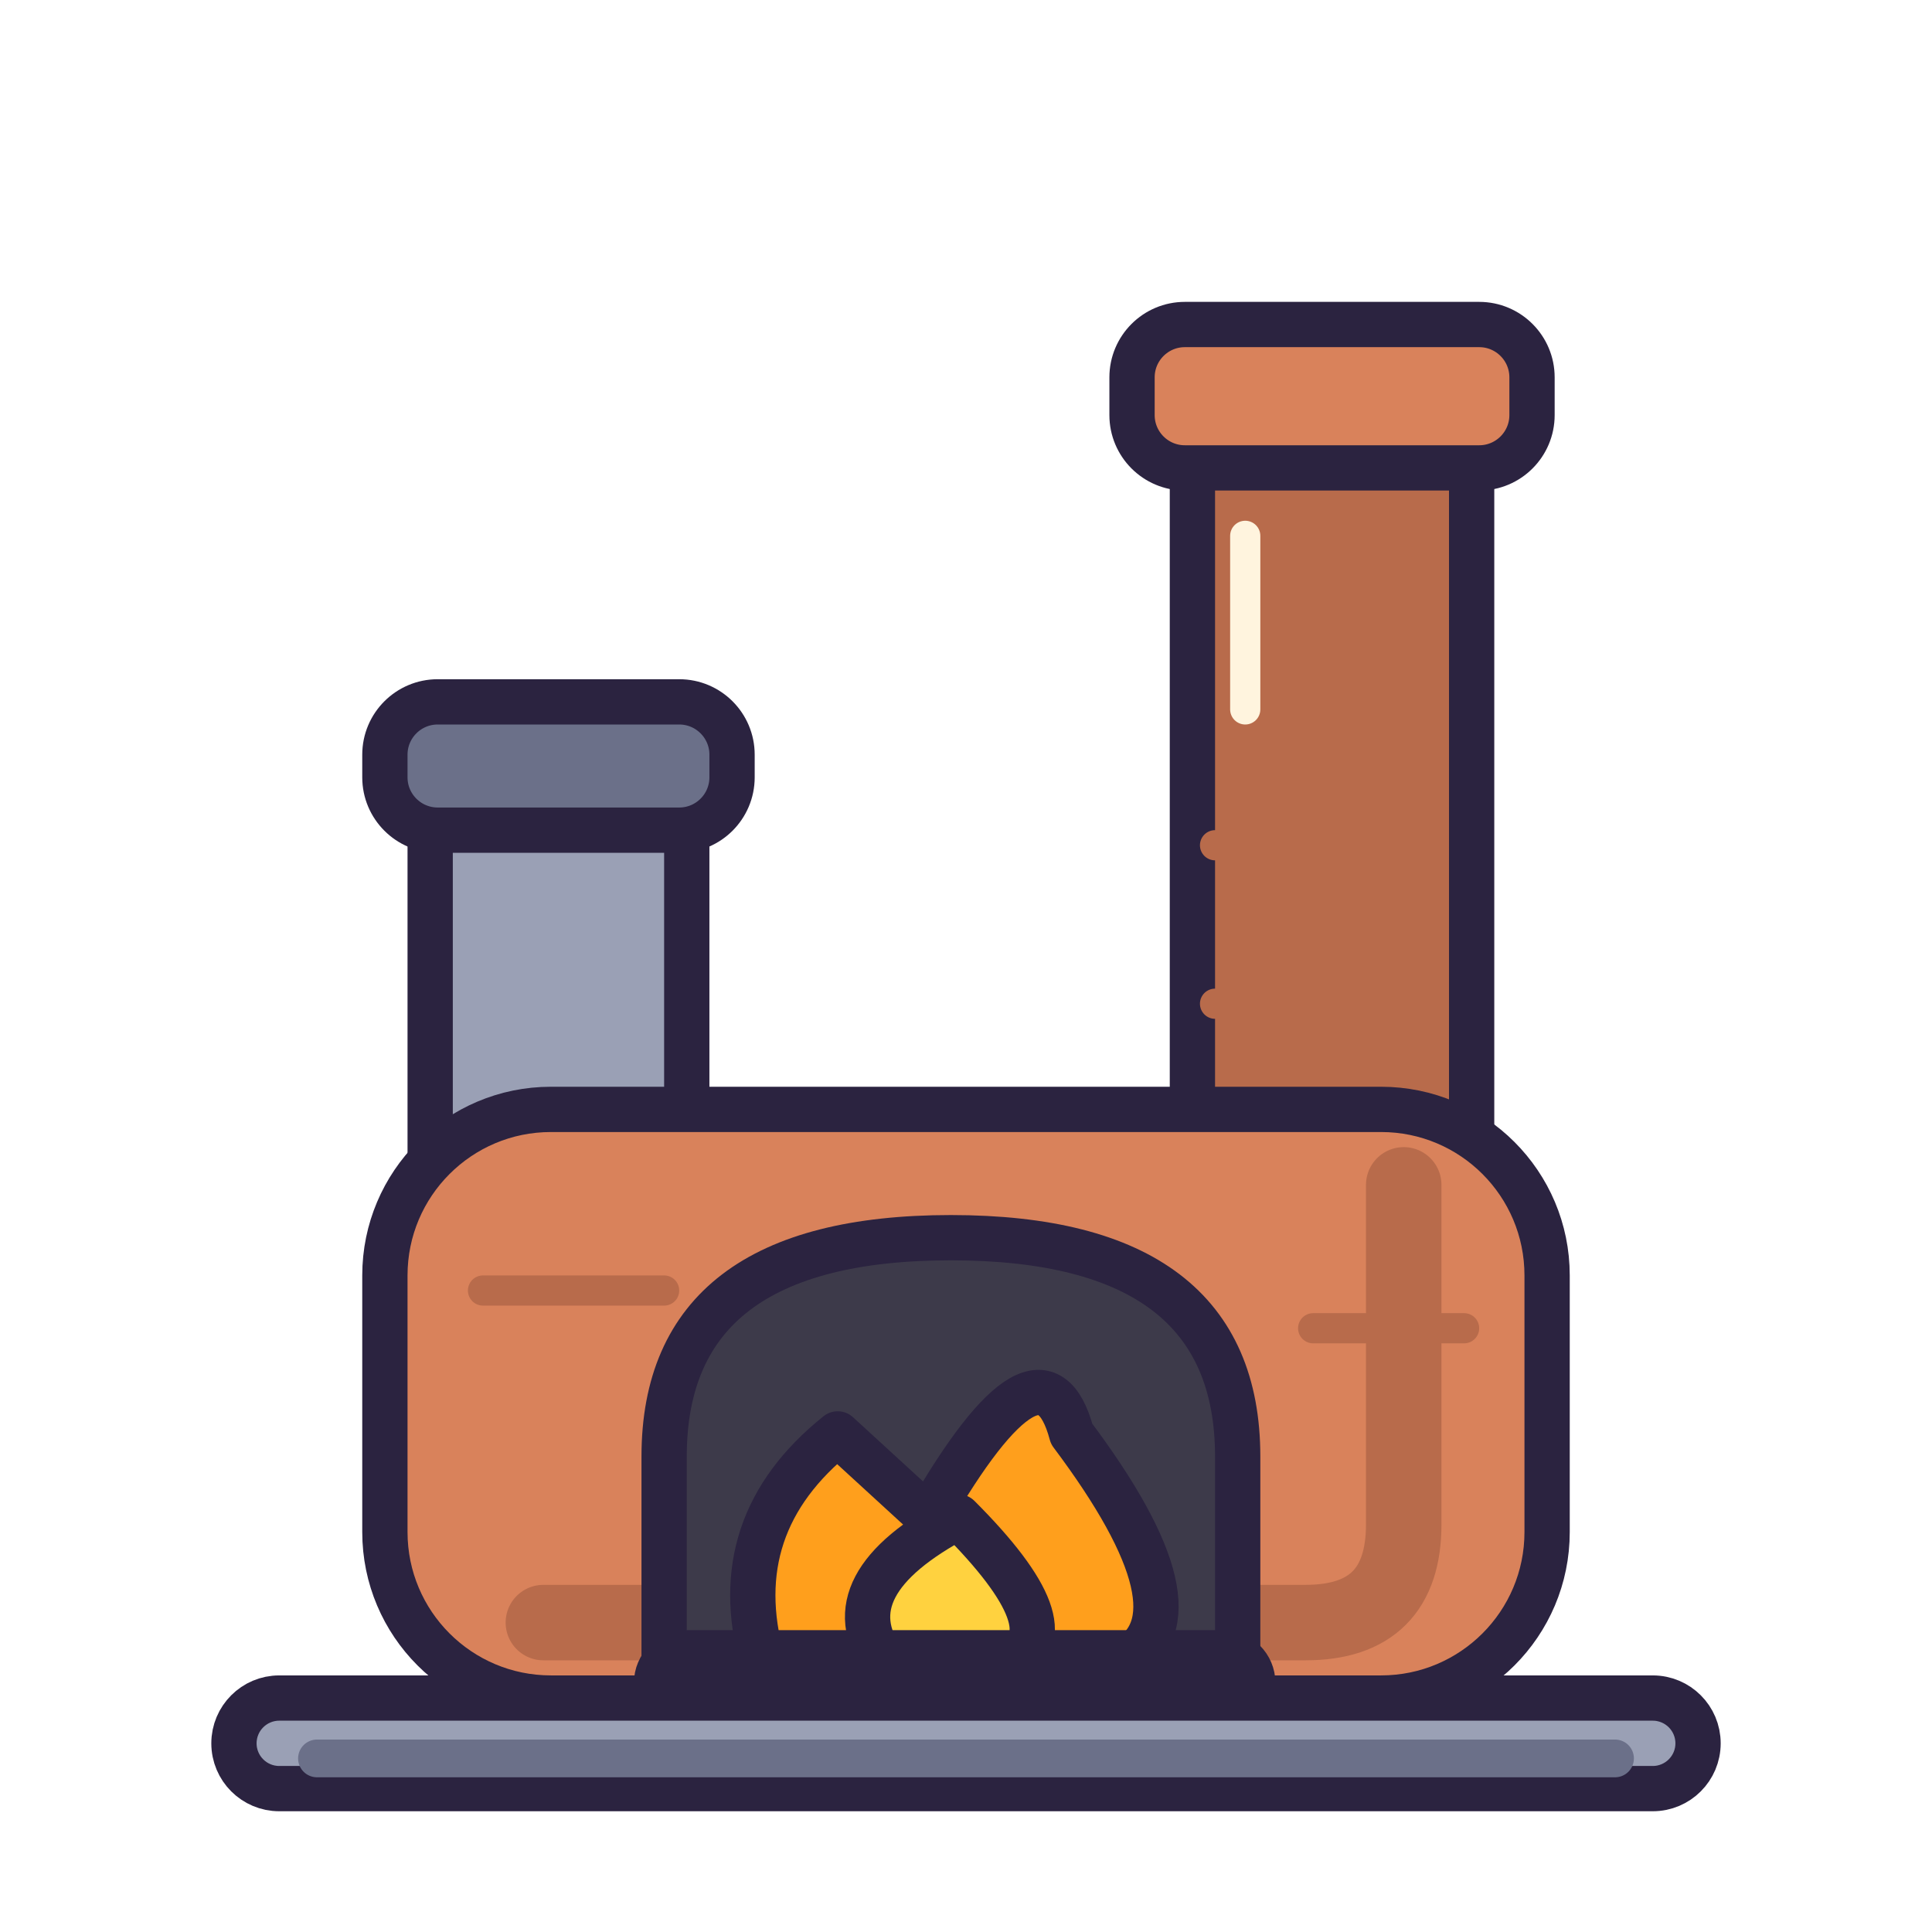
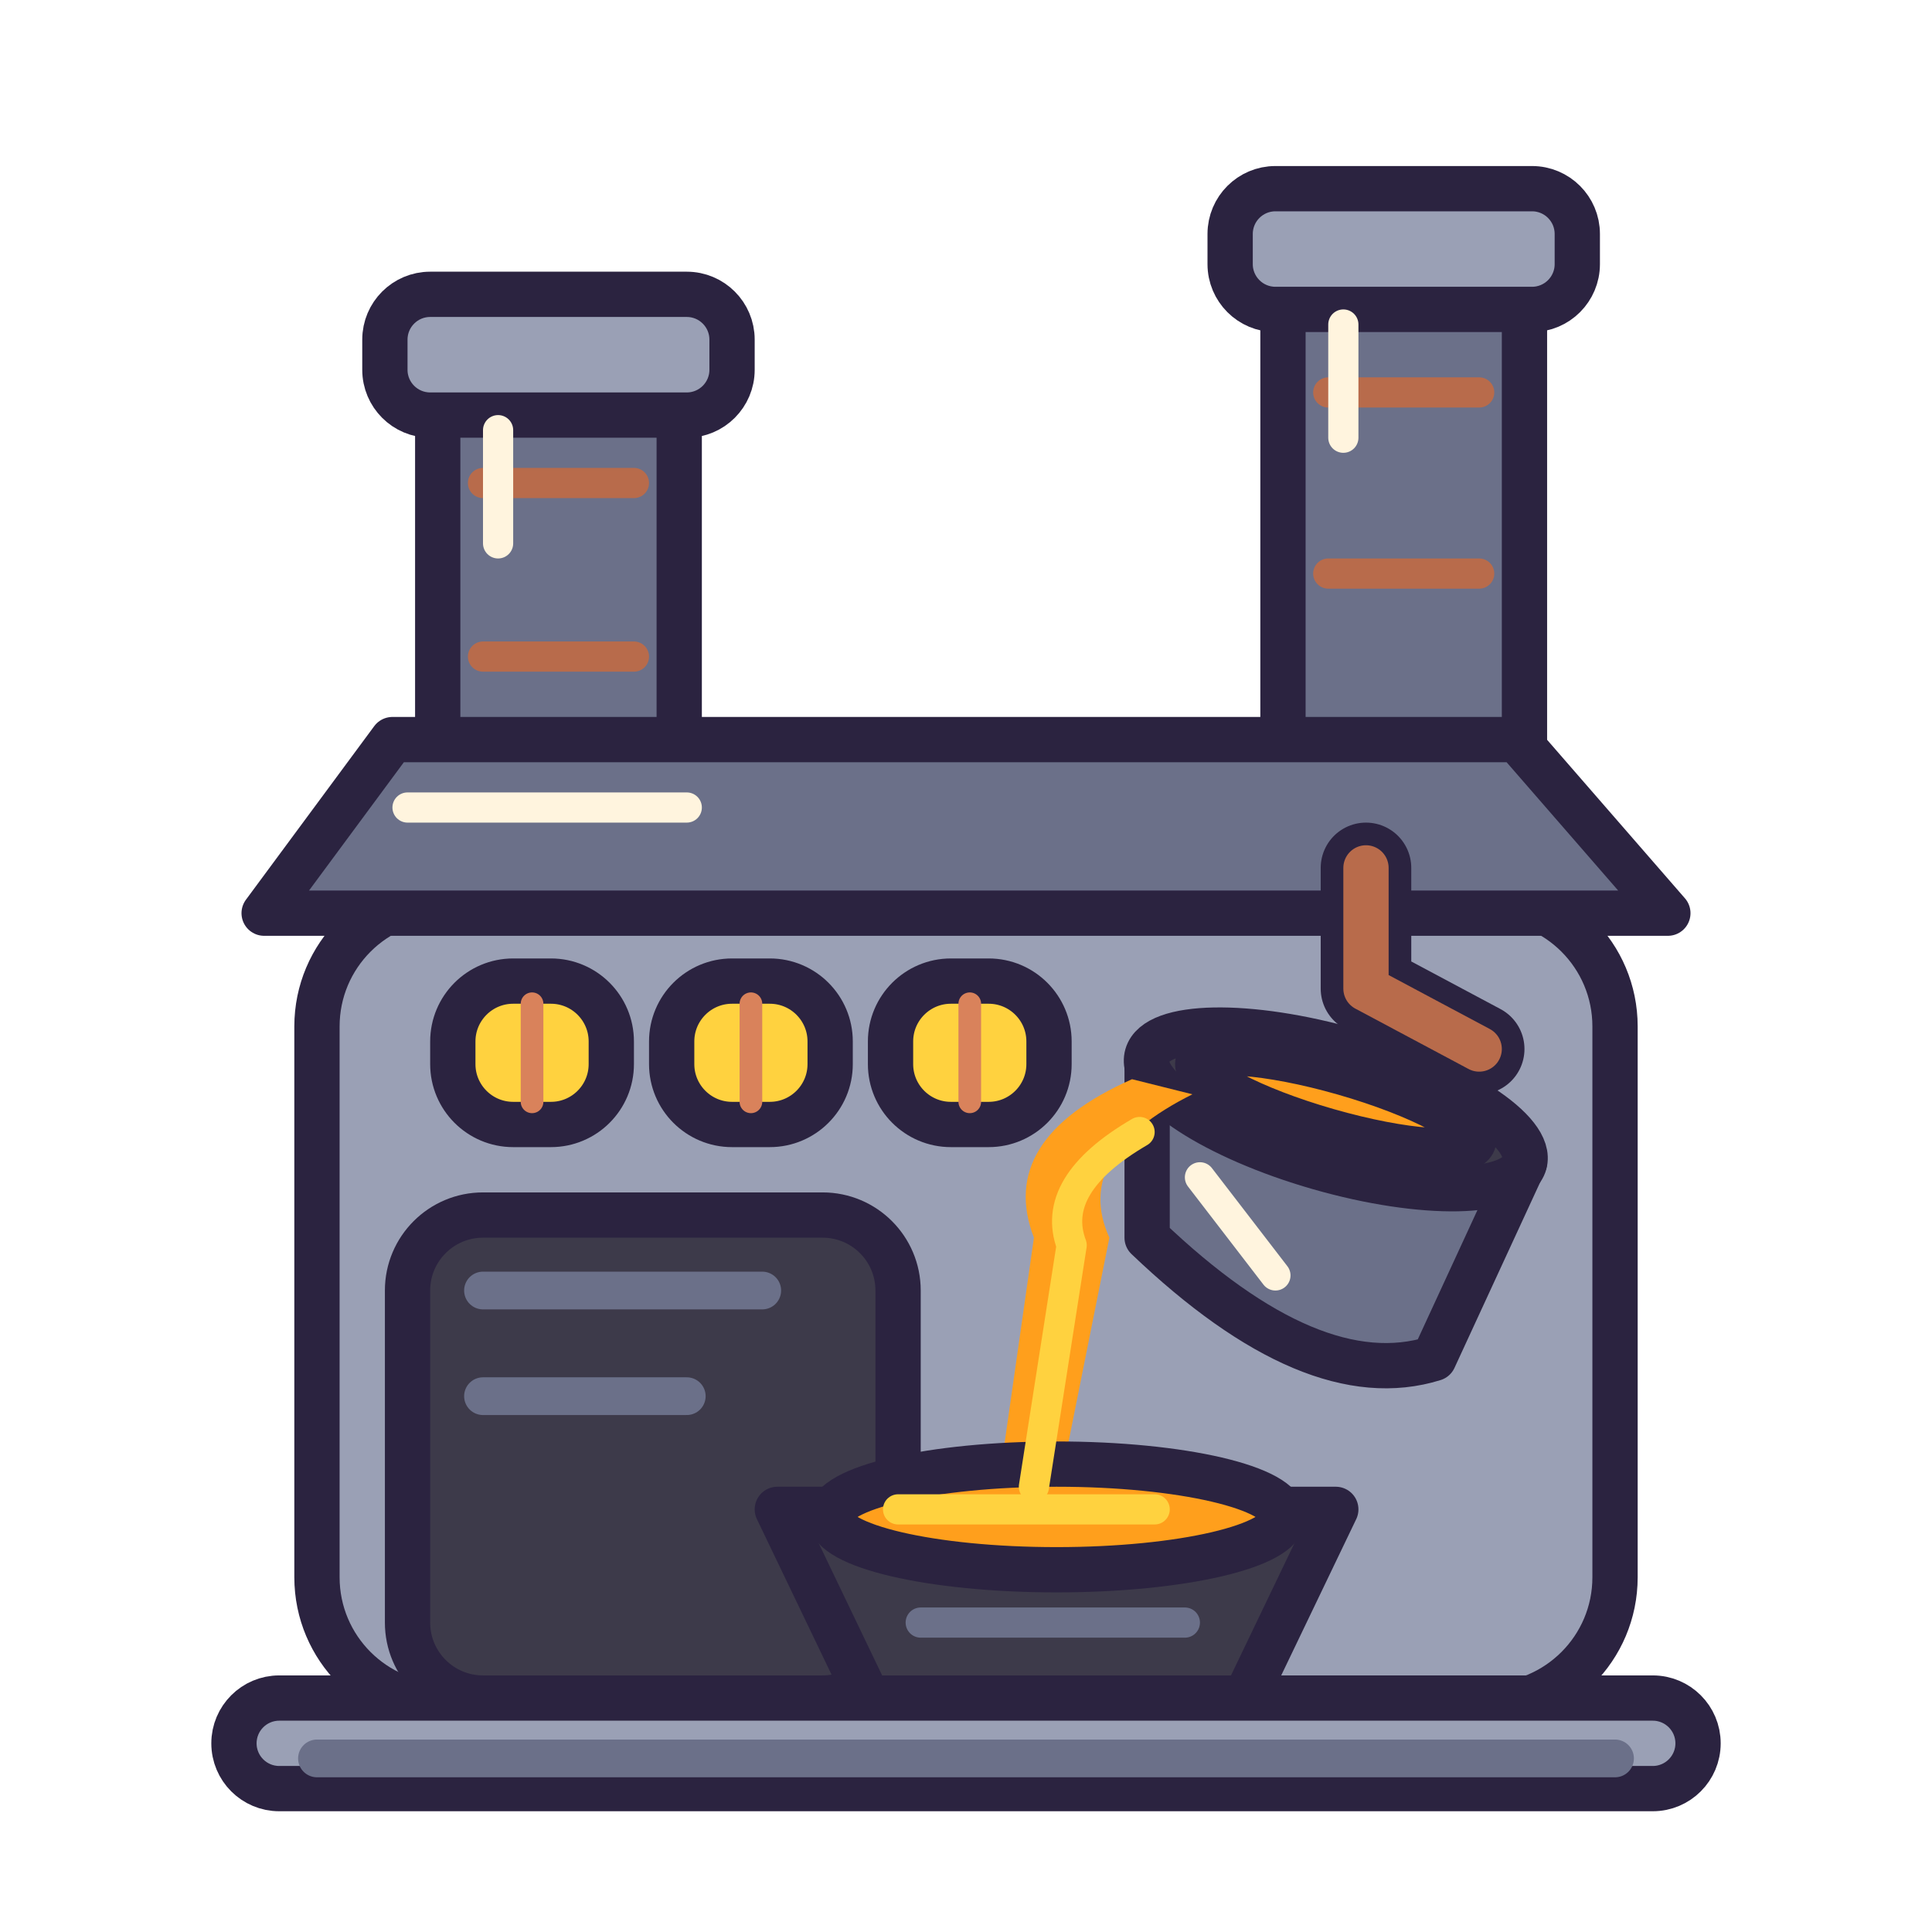
<svg xmlns="http://www.w3.org/2000/svg" version="1.1" viewBox="0 0 256 256" fill="none" stroke="#2B2340" stroke-width="6" stroke-linecap="round" stroke-linejoin="round">
-   <rect x="158" y="51" width="37" height="130" rx="9" fill="#B86B4B" />
-   <rect x="150" y="43" width="53" height="19" rx="7" fill="#D9825B" />
-   <g id="smoke-anchor" transform="translate(177 43)" />
-   <rect x="57" y="100" width="34" height="119" rx="9" fill="#9AA0B5" />
-   <rect x="51" y="93" width="46" height="17" rx="7" fill="#6B7089" />
-   <rect x="51" y="147" width="154" height="78" rx="22" fill="#D9825B" />
-   <path d="M186 157V202Q186 215 173 215H72" fill="none" stroke="#B86B4B" stroke-width="10" />
-   <path d="M64 171H88M174 176H194M161 112H190M161 133H190" fill="none" stroke="#B86B4B" stroke-width="4" />
-   <path d="M88 223V193Q88 164 126 164Q164 164 164 193V223Z" fill="#3D3A4A" />
+   <rect x="58" y="46" width="32" height="83" rx="8" fill="#6B7089" />
+   <rect x="51" y="39" width="46" height="16" rx="6" fill="#9AA0B5" />
+   <rect x="170" y="32" width="32" height="97" rx="8" fill="#6B7089" />
+   <rect x="163" y="25" width="46" height="16" rx="6" fill="#9AA0B5" />
+   <g id="smoke-anchor" transform="translate(186 25)" />
+   <path d="M64 64H84M64 87H84M176 52H196M176 76H196" fill="none" stroke="#B86B4B" stroke-width="4" />
+   <path d="M66 57V72M178 43V58" fill="none" stroke="#FFF4DE" stroke-width="4" />
+   <rect x="42" y="119" width="172" height="107" rx="17" fill="#9AA0B5" />
+   <path d="M35 121L52 98H201L221 121Z" fill="#6B7089" />
+   <path d="M54 107H91" fill="none" stroke="#FFF4DE" stroke-width="4" />
+   <rect x="54" y="161" width="65" height="64" rx="10" fill="#3D3A4A" />
+   <path d="M64 171H101M64 185H91" fill="none" stroke="#6B7089" stroke-width="5" />
+   <rect x="60" y="130" width="21" height="19" rx="8" fill="#FFD23F" />
+   <path d="M70.5 133V146" fill="none" stroke="#D9825B" stroke-width="3" />
+   <rect x="89" y="130" width="21" height="19" rx="8" fill="#FFD23F" />
+   <path d="M99.5 133V146" fill="none" stroke="#D9825B" stroke-width="3" />
+   <rect x="118" y="130" width="21" height="19" rx="8" fill="#FFD23F" />
+   <path d="M128.5 133V146" fill="none" stroke="#D9825B" stroke-width="3" />
+   <path d="M181 115V131L196 139" fill="none" stroke="#2B2340" stroke-width="12" />
+   <path d="M181 115V131L196 139" fill="none" stroke="#B86B4B" stroke-width="6" />
+   <path d="M152 141L202 154L190 180Q174 185 152 164Z" fill="#6B7089" />
+   <ellipse cx="177" cy="147" rx="26" ry="8" fill="#3D3A4A" transform="rotate(16 177 147)" />
+   <path d="M159 156L169 169" fill="none" stroke="#FFF4DE" stroke-width="4" />
+   <path d="M103 200H177L165 225H115Z" fill="#3D3A4A" />
  <g id="glow">
-     <path d="M101 220Q96 202 111 190L123 201Q138 175 142 190Q160 214 149 220Z" fill="#FF9F1C" />
-     <path d="M117 220Q110 210 127 201Q142 216 134 220Z" fill="#FFD23F" />
+     <ellipse cx="177" cy="146" rx="19" ry="4" fill="#FF9F1C" transform="rotate(16 177 146)" />
+     <path d="M158 145Q142 153 147 164L140 199H132L137 164Q132 151 150 143Z" fill="#FF9F1C" stroke="none" />
+     <ellipse cx="140" cy="201" rx="30" ry="7" fill="#FF9F1C" />
+     <path d="M151 150Q139 157 142 165L137 197" fill="none" stroke="#FFD23F" stroke-width="4" />
+     <path d="M119 200H153" fill="none" stroke="#FFD23F" stroke-width="4" />
  </g>
-   <rect x="87" y="219" width="79" height="8" rx="4" fill="#6B7089" />
-   <path d="M165 71V94" fill="none" stroke="#FFF4DE" stroke-width="4" />
+   <path d="M122 215H157" fill="none" stroke="#6B7089" stroke-width="4" />
  <rect x="31" y="225" width="194" height="12" rx="6" fill="#9AA0B5" />
  <path d="M42 233H214" fill="none" stroke="#6B7089" stroke-width="5" />
</svg>
